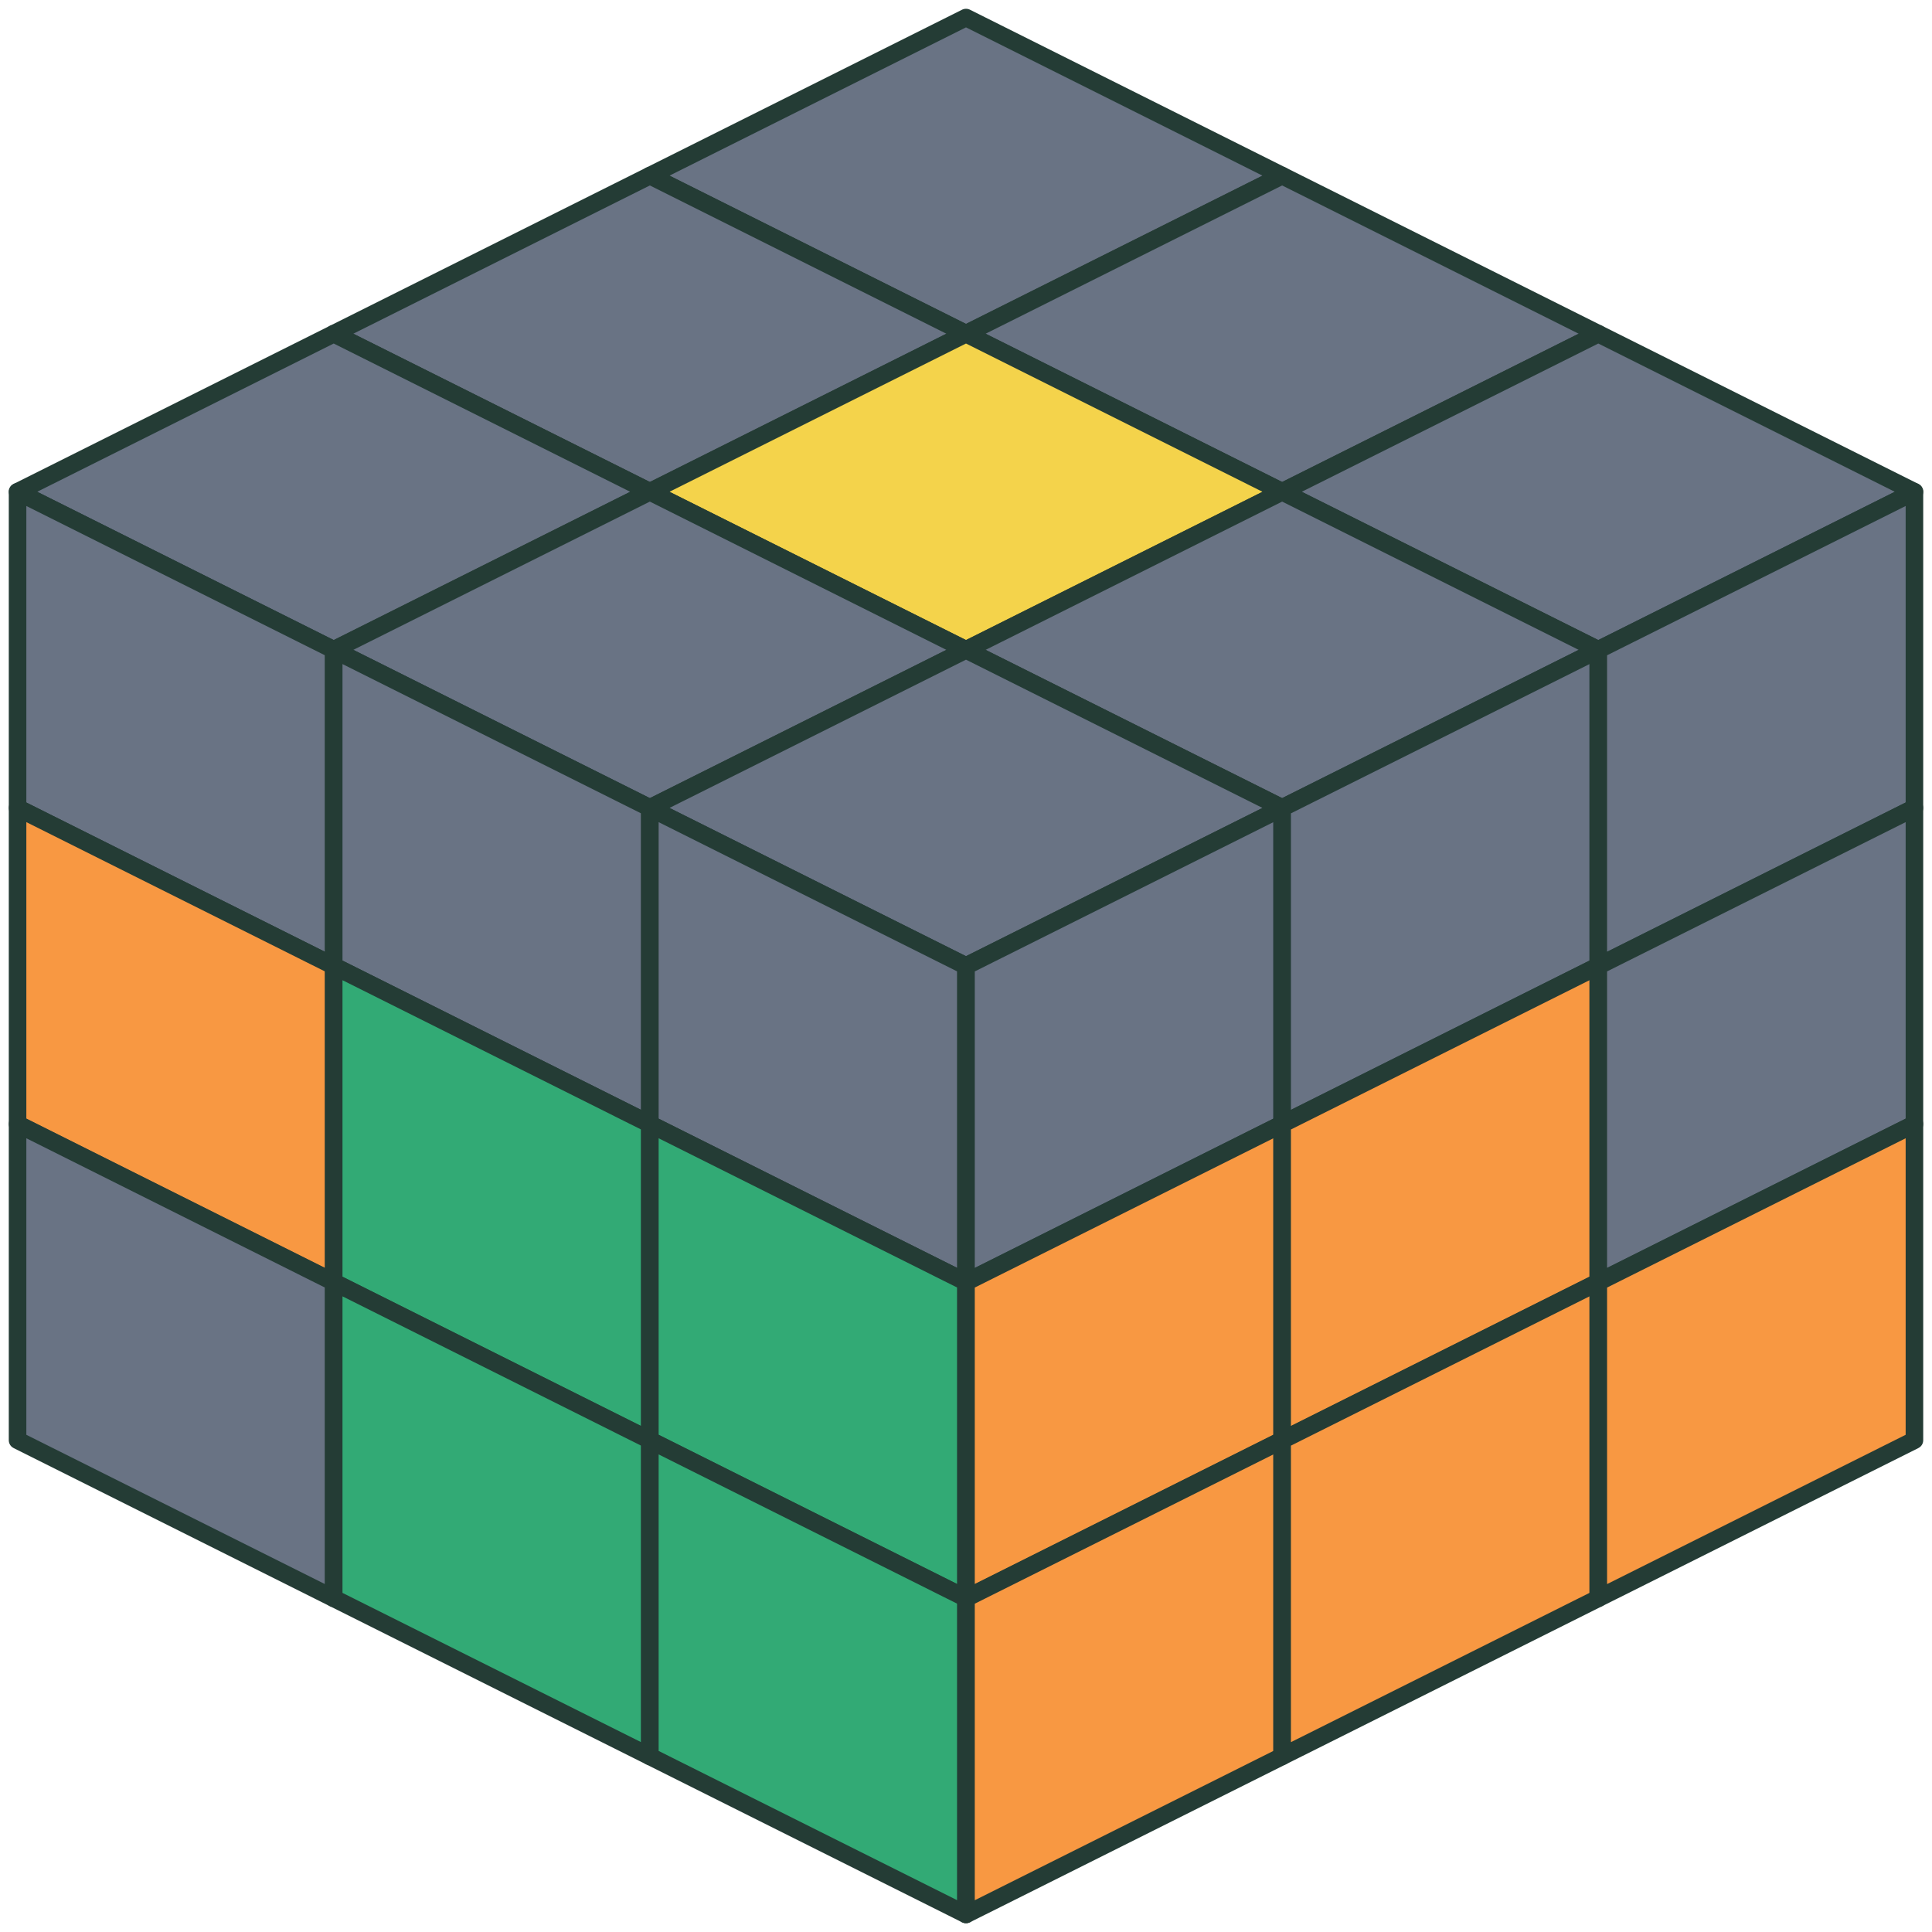
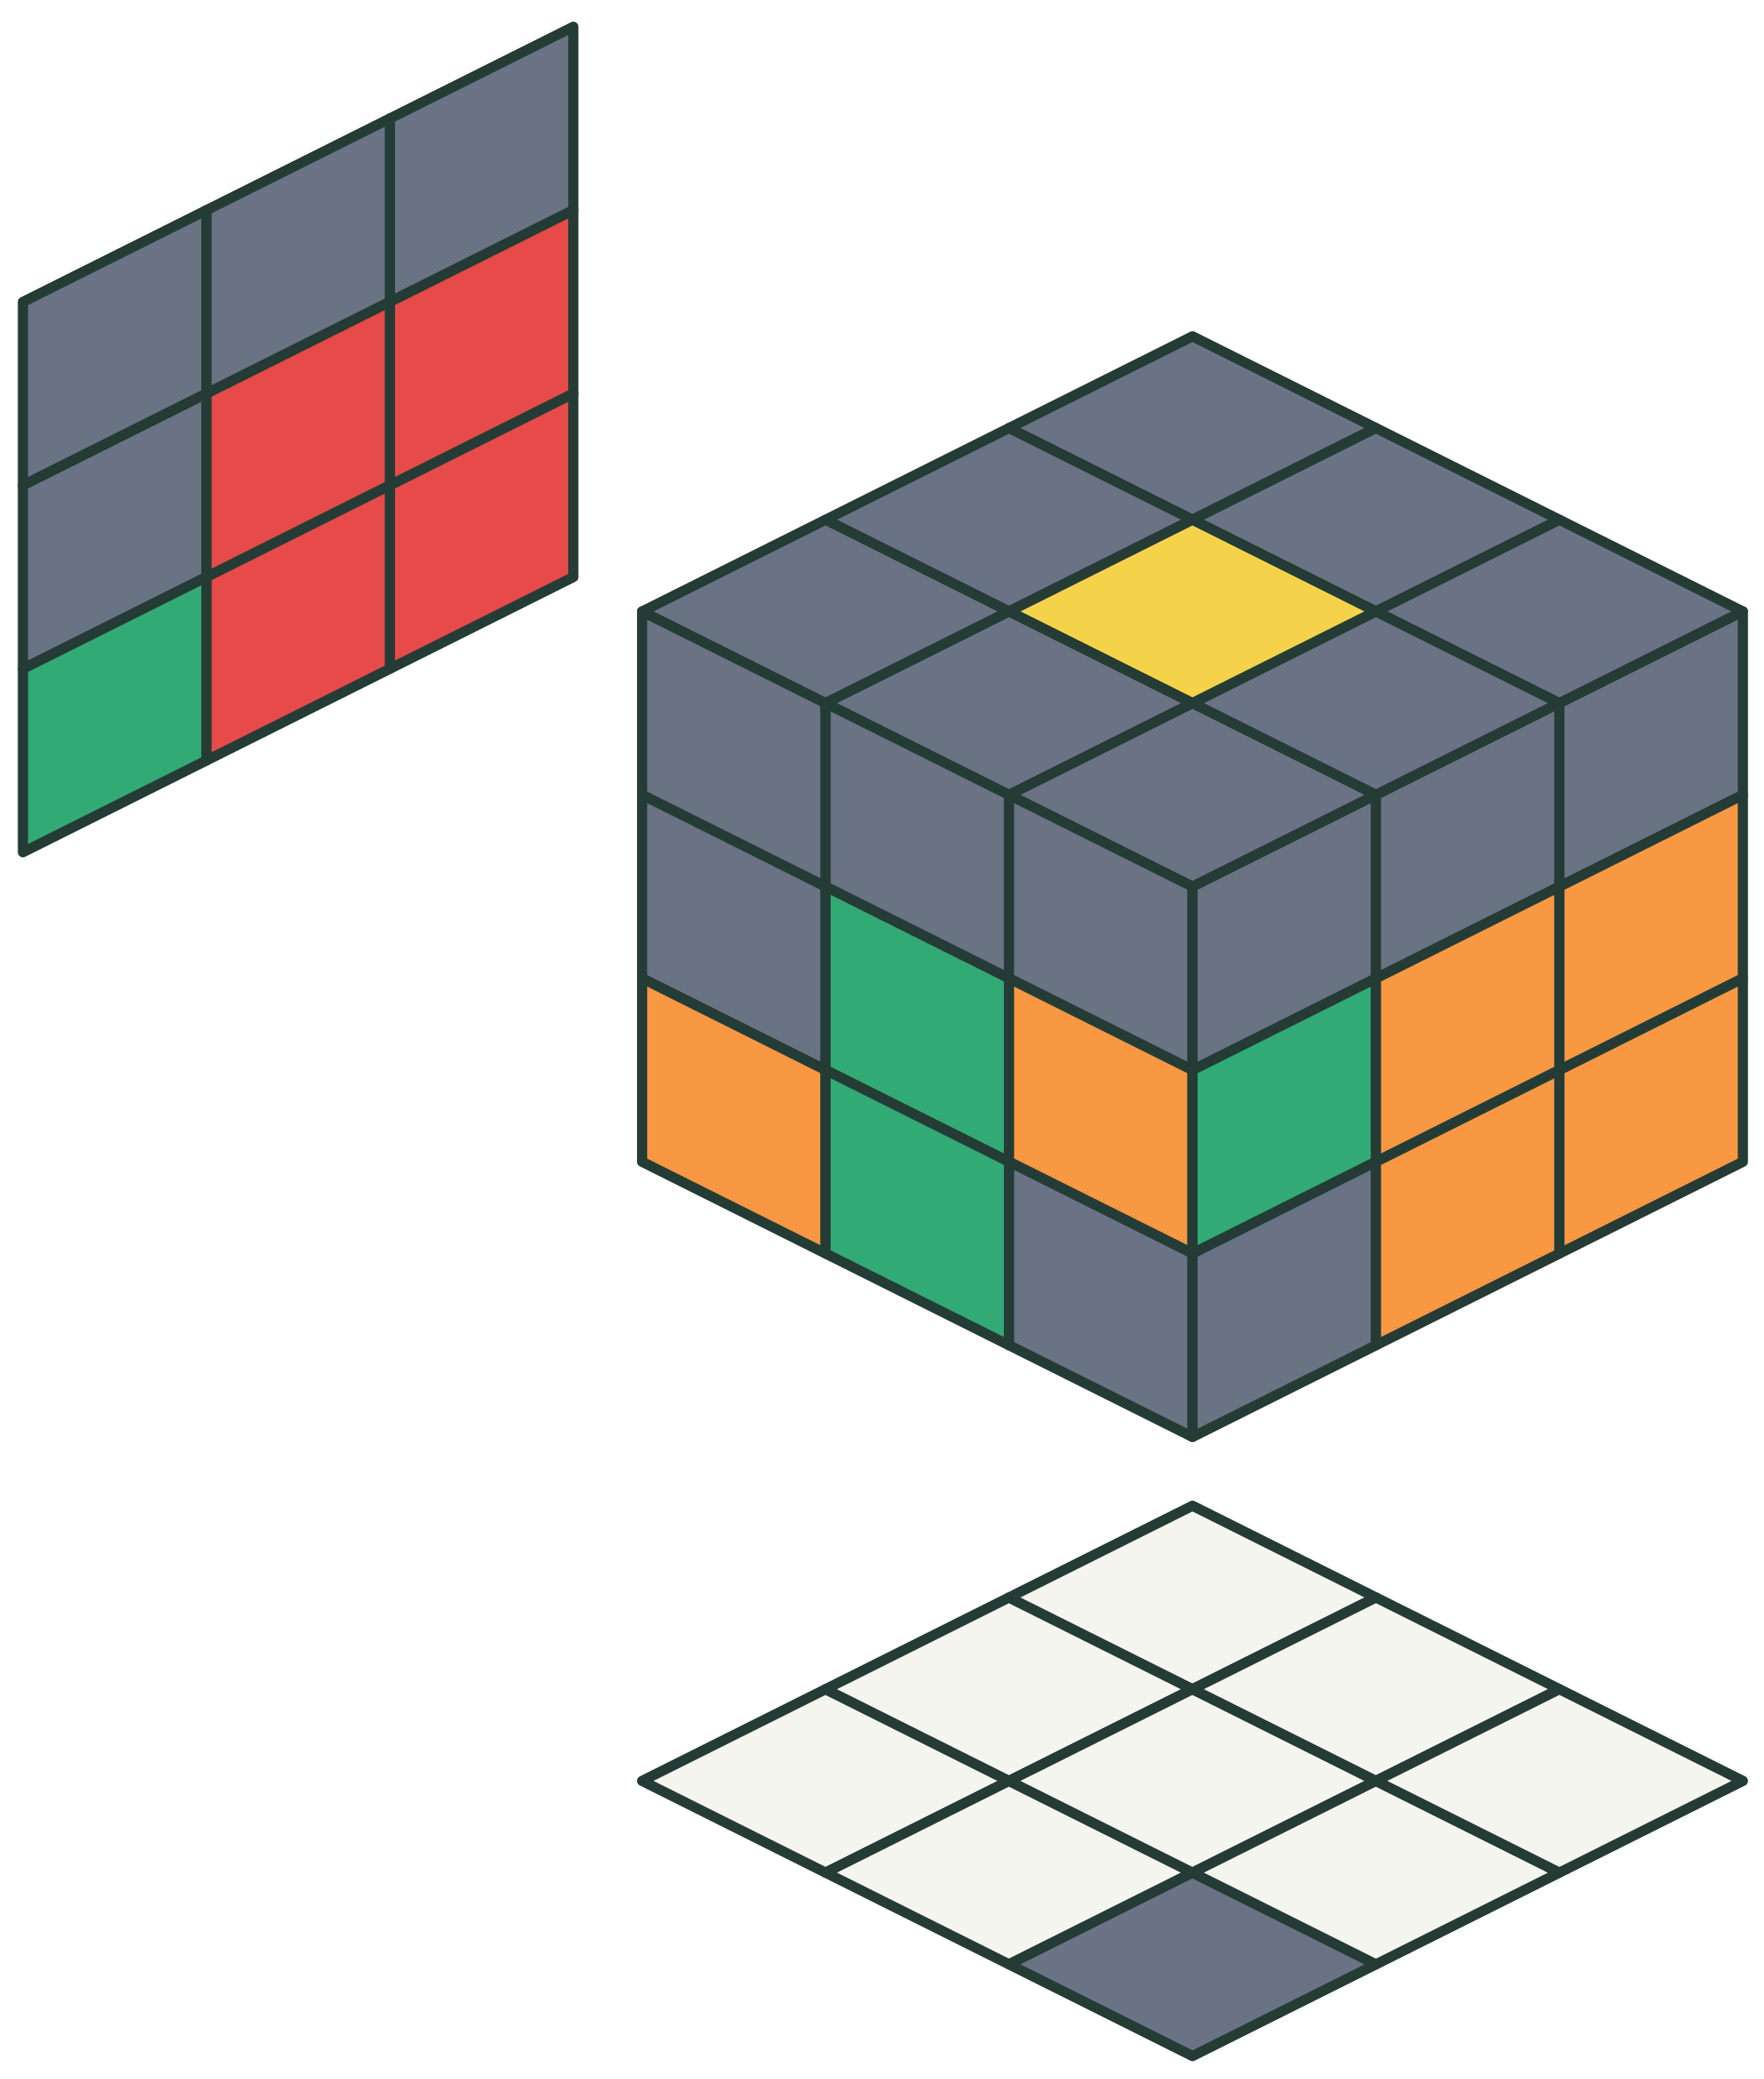
- <svg xmlns="http://www.w3.org/2000/svg" class="database-case-image" viewBox="0 0 110 110" role="img" aria-label="OF2L 39 case">
-   <g>
+ <svg xmlns="http://www.w3.org/2000/svg" class="database-case-image database-case-image--mirrored" viewBox="-62 -32 173 204" role="img" aria-label="OF2L 39 case" aria-description="Floating mirrored faces reveal target F2L stickers hidden on the cube.">
+   <g data-mirrored-face="L">
+     <polygon data-facelet="36" points="-5.75,-29.375 -23.75,-20.375 -23.75,-2.375 -5.75,-11.375" fill="#697384" stroke="#243c35" stroke-width="1" stroke-linejoin="round" />
+     <polygon data-facelet="37" points="-23.75,-20.375 -41.75,-11.375 -41.75,6.625 -23.75,-2.375" fill="#697384" stroke="#243c35" stroke-width="1" stroke-linejoin="round" />
+     <polygon data-facelet="38" points="-41.75,-11.375 -59.75,-2.375 -59.75,15.625 -41.75,6.625" fill="#697384" stroke="#243c35" stroke-width="1" stroke-linejoin="round" />
+     <polygon data-facelet="39" points="-5.75,-11.375 -23.75,-2.375 -23.75,15.625 -5.75,6.625" fill="#e64b49" stroke="#243c35" stroke-width="1" stroke-linejoin="round" />
+     <polygon data-facelet="40" points="-23.75,-2.375 -41.75,6.625 -41.75,24.625 -23.75,15.625" fill="#e64b49" stroke="#243c35" stroke-width="1" stroke-linejoin="round" />
+     <polygon data-facelet="41" points="-41.75,6.625 -59.75,15.625 -59.75,33.625 -41.75,24.625" fill="#697384" stroke="#243c35" stroke-width="1" stroke-linejoin="round" />
+     <polygon data-facelet="42" points="-5.75,6.625 -23.75,15.625 -23.75,33.625 -5.75,24.625" fill="#e64b49" stroke="#243c35" stroke-width="1" stroke-linejoin="round" />
+     <polygon data-facelet="43" points="-23.75,15.625 -41.75,24.625 -41.75,42.625 -23.75,33.625" fill="#e64b49" stroke="#243c35" stroke-width="1" stroke-linejoin="round" />
+     <polygon data-facelet="44" points="-41.75,24.625 -59.75,33.625 -59.75,51.625 -41.75,42.625" fill="#32aa75" stroke="#243c35" stroke-width="1" stroke-linejoin="round" />
+   </g>
+   <g data-mirrored-face="D">
+     <polygon data-facelet="27" points="1,142.75 19,151.75 37,142.75 19,133.75" fill="#f5f5ef" stroke="#243c35" stroke-width="1" stroke-linejoin="round" />
+     <polygon data-facelet="28" points="19,151.75 37,160.75 55,151.75 37,142.75" fill="#f5f5ef" stroke="#243c35" stroke-width="1" stroke-linejoin="round" />
+     <polygon data-facelet="29" points="37,160.75 55,169.75 73,160.75 55,151.75" fill="#697384" stroke="#243c35" stroke-width="1" stroke-linejoin="round" />
+     <polygon data-facelet="30" points="19,133.75 37,142.75 55,133.75 37,124.75" fill="#f5f5ef" stroke="#243c35" stroke-width="1" stroke-linejoin="round" />
+     <polygon data-facelet="31" points="37,142.75 55,151.75 73,142.75 55,133.75" fill="#f5f5ef" stroke="#243c35" stroke-width="1" stroke-linejoin="round" />
+     <polygon data-facelet="32" points="55,151.75 73,160.75 91,151.75 73,142.75" fill="#f5f5ef" stroke="#243c35" stroke-width="1" stroke-linejoin="round" />
+     <polygon data-facelet="33" points="37,124.75 55,133.75 73,124.75 55,115.75" fill="#f5f5ef" stroke="#243c35" stroke-width="1" stroke-linejoin="round" />
+     <polygon data-facelet="34" points="55,133.75 73,142.75 91,133.75 73,124.75" fill="#f5f5ef" stroke="#243c35" stroke-width="1" stroke-linejoin="round" />
+     <polygon data-facelet="35" points="73,142.75 91,151.75 109,142.75 91,133.75" fill="#f5f5ef" stroke="#243c35" stroke-width="1" stroke-linejoin="round" />
+   </g>
+   <g data-visible-face="U">
    <polygon data-facelet="0" points="55,1 73,10 55,19 37,10" fill="#697384" stroke="#243c35" stroke-width="1" stroke-linejoin="round" />
    <polygon data-facelet="1" points="73,10 91,19 73,28 55,19" fill="#697384" stroke="#243c35" stroke-width="1" stroke-linejoin="round" />
    <polygon data-facelet="2" points="91,19 109,28 91,37 73,28" fill="#697384" stroke="#243c35" stroke-width="1" stroke-linejoin="round" />
    <polygon data-facelet="3" points="37,10 55,19 37,28 19,19" fill="#697384" stroke="#243c35" stroke-width="1" stroke-linejoin="round" />
    <polygon data-facelet="4" points="55,19 73,28 55,37 37,28" fill="#f4d34b" stroke="#243c35" stroke-width="1" stroke-linejoin="round" />
    <polygon data-facelet="5" points="73,28 91,37 73,46 55,37" fill="#697384" stroke="#243c35" stroke-width="1" stroke-linejoin="round" />
    <polygon data-facelet="6" points="19,19 37,28 19,37 1,28" fill="#697384" stroke="#243c35" stroke-width="1" stroke-linejoin="round" />
    <polygon data-facelet="7" points="37,28 55,37 37,46 19,37" fill="#697384" stroke="#243c35" stroke-width="1" stroke-linejoin="round" />
    <polygon data-facelet="8" points="55,37 73,46 55,55 37,46" fill="#697384" stroke="#243c35" stroke-width="1" stroke-linejoin="round" />
  </g>
-   <g>
+   <g data-visible-face="F">
    <polygon data-facelet="18" points="1,28 19,37 19,55 1,46" fill="#697384" stroke="#243c35" stroke-width="1" stroke-linejoin="round" />
    <polygon data-facelet="19" points="19,37 37,46 37,64 19,55" fill="#697384" stroke="#243c35" stroke-width="1" stroke-linejoin="round" />
    <polygon data-facelet="20" points="37,46 55,55 55,73 37,64" fill="#697384" stroke="#243c35" stroke-width="1" stroke-linejoin="round" />
-     <polygon data-facelet="21" points="1,46 19,55 19,73 1,64" fill="#f89842" stroke="#243c35" stroke-width="1" stroke-linejoin="round" />
+     <polygon data-facelet="21" points="1,46 19,55 19,73 1,64" fill="#697384" stroke="#243c35" stroke-width="1" stroke-linejoin="round" />
    <polygon data-facelet="22" points="19,55 37,64 37,82 19,73" fill="#32aa75" stroke="#243c35" stroke-width="1" stroke-linejoin="round" />
-     <polygon data-facelet="23" points="37,64 55,73 55,91 37,82" fill="#32aa75" stroke="#243c35" stroke-width="1" stroke-linejoin="round" />
-     <polygon data-facelet="24" points="1,64 19,73 19,91 1,82" fill="#697384" stroke="#243c35" stroke-width="1" stroke-linejoin="round" />
+     <polygon data-facelet="23" points="37,64 55,73 55,91 37,82" fill="#f89842" stroke="#243c35" stroke-width="1" stroke-linejoin="round" />
+     <polygon data-facelet="24" points="1,64 19,73 19,91 1,82" fill="#f89842" stroke="#243c35" stroke-width="1" stroke-linejoin="round" />
    <polygon data-facelet="25" points="19,73 37,82 37,100 19,91" fill="#32aa75" stroke="#243c35" stroke-width="1" stroke-linejoin="round" />
-     <polygon data-facelet="26" points="37,82 55,91 55,109 37,100" fill="#32aa75" stroke="#243c35" stroke-width="1" stroke-linejoin="round" />
+     <polygon data-facelet="26" points="37,82 55,91 55,109 37,100" fill="#697384" stroke="#243c35" stroke-width="1" stroke-linejoin="round" />
  </g>
-   <g>
+   <g data-visible-face="R">
    <polygon data-facelet="9" points="55,55 73,46 73,64 55,73" fill="#697384" stroke="#243c35" stroke-width="1" stroke-linejoin="round" />
    <polygon data-facelet="10" points="73,46 91,37 91,55 73,64" fill="#697384" stroke="#243c35" stroke-width="1" stroke-linejoin="round" />
    <polygon data-facelet="11" points="91,37 109,28 109,46 91,55" fill="#697384" stroke="#243c35" stroke-width="1" stroke-linejoin="round" />
-     <polygon data-facelet="12" points="55,73 73,64 73,82 55,91" fill="#f89842" stroke="#243c35" stroke-width="1" stroke-linejoin="round" />
+     <polygon data-facelet="12" points="55,73 73,64 73,82 55,91" fill="#32aa75" stroke="#243c35" stroke-width="1" stroke-linejoin="round" />
    <polygon data-facelet="13" points="73,64 91,55 91,73 73,82" fill="#f89842" stroke="#243c35" stroke-width="1" stroke-linejoin="round" />
-     <polygon data-facelet="14" points="91,55 109,46 109,64 91,73" fill="#697384" stroke="#243c35" stroke-width="1" stroke-linejoin="round" />
-     <polygon data-facelet="15" points="55,91 73,82 73,100 55,109" fill="#f89842" stroke="#243c35" stroke-width="1" stroke-linejoin="round" />
+     <polygon data-facelet="14" points="91,55 109,46 109,64 91,73" fill="#f89842" stroke="#243c35" stroke-width="1" stroke-linejoin="round" />
+     <polygon data-facelet="15" points="55,91 73,82 73,100 55,109" fill="#697384" stroke="#243c35" stroke-width="1" stroke-linejoin="round" />
    <polygon data-facelet="16" points="73,82 91,73 91,91 73,100" fill="#f89842" stroke="#243c35" stroke-width="1" stroke-linejoin="round" />
    <polygon data-facelet="17" points="91,73 109,64 109,82 91,91" fill="#f89842" stroke="#243c35" stroke-width="1" stroke-linejoin="round" />
  </g>
</svg>
